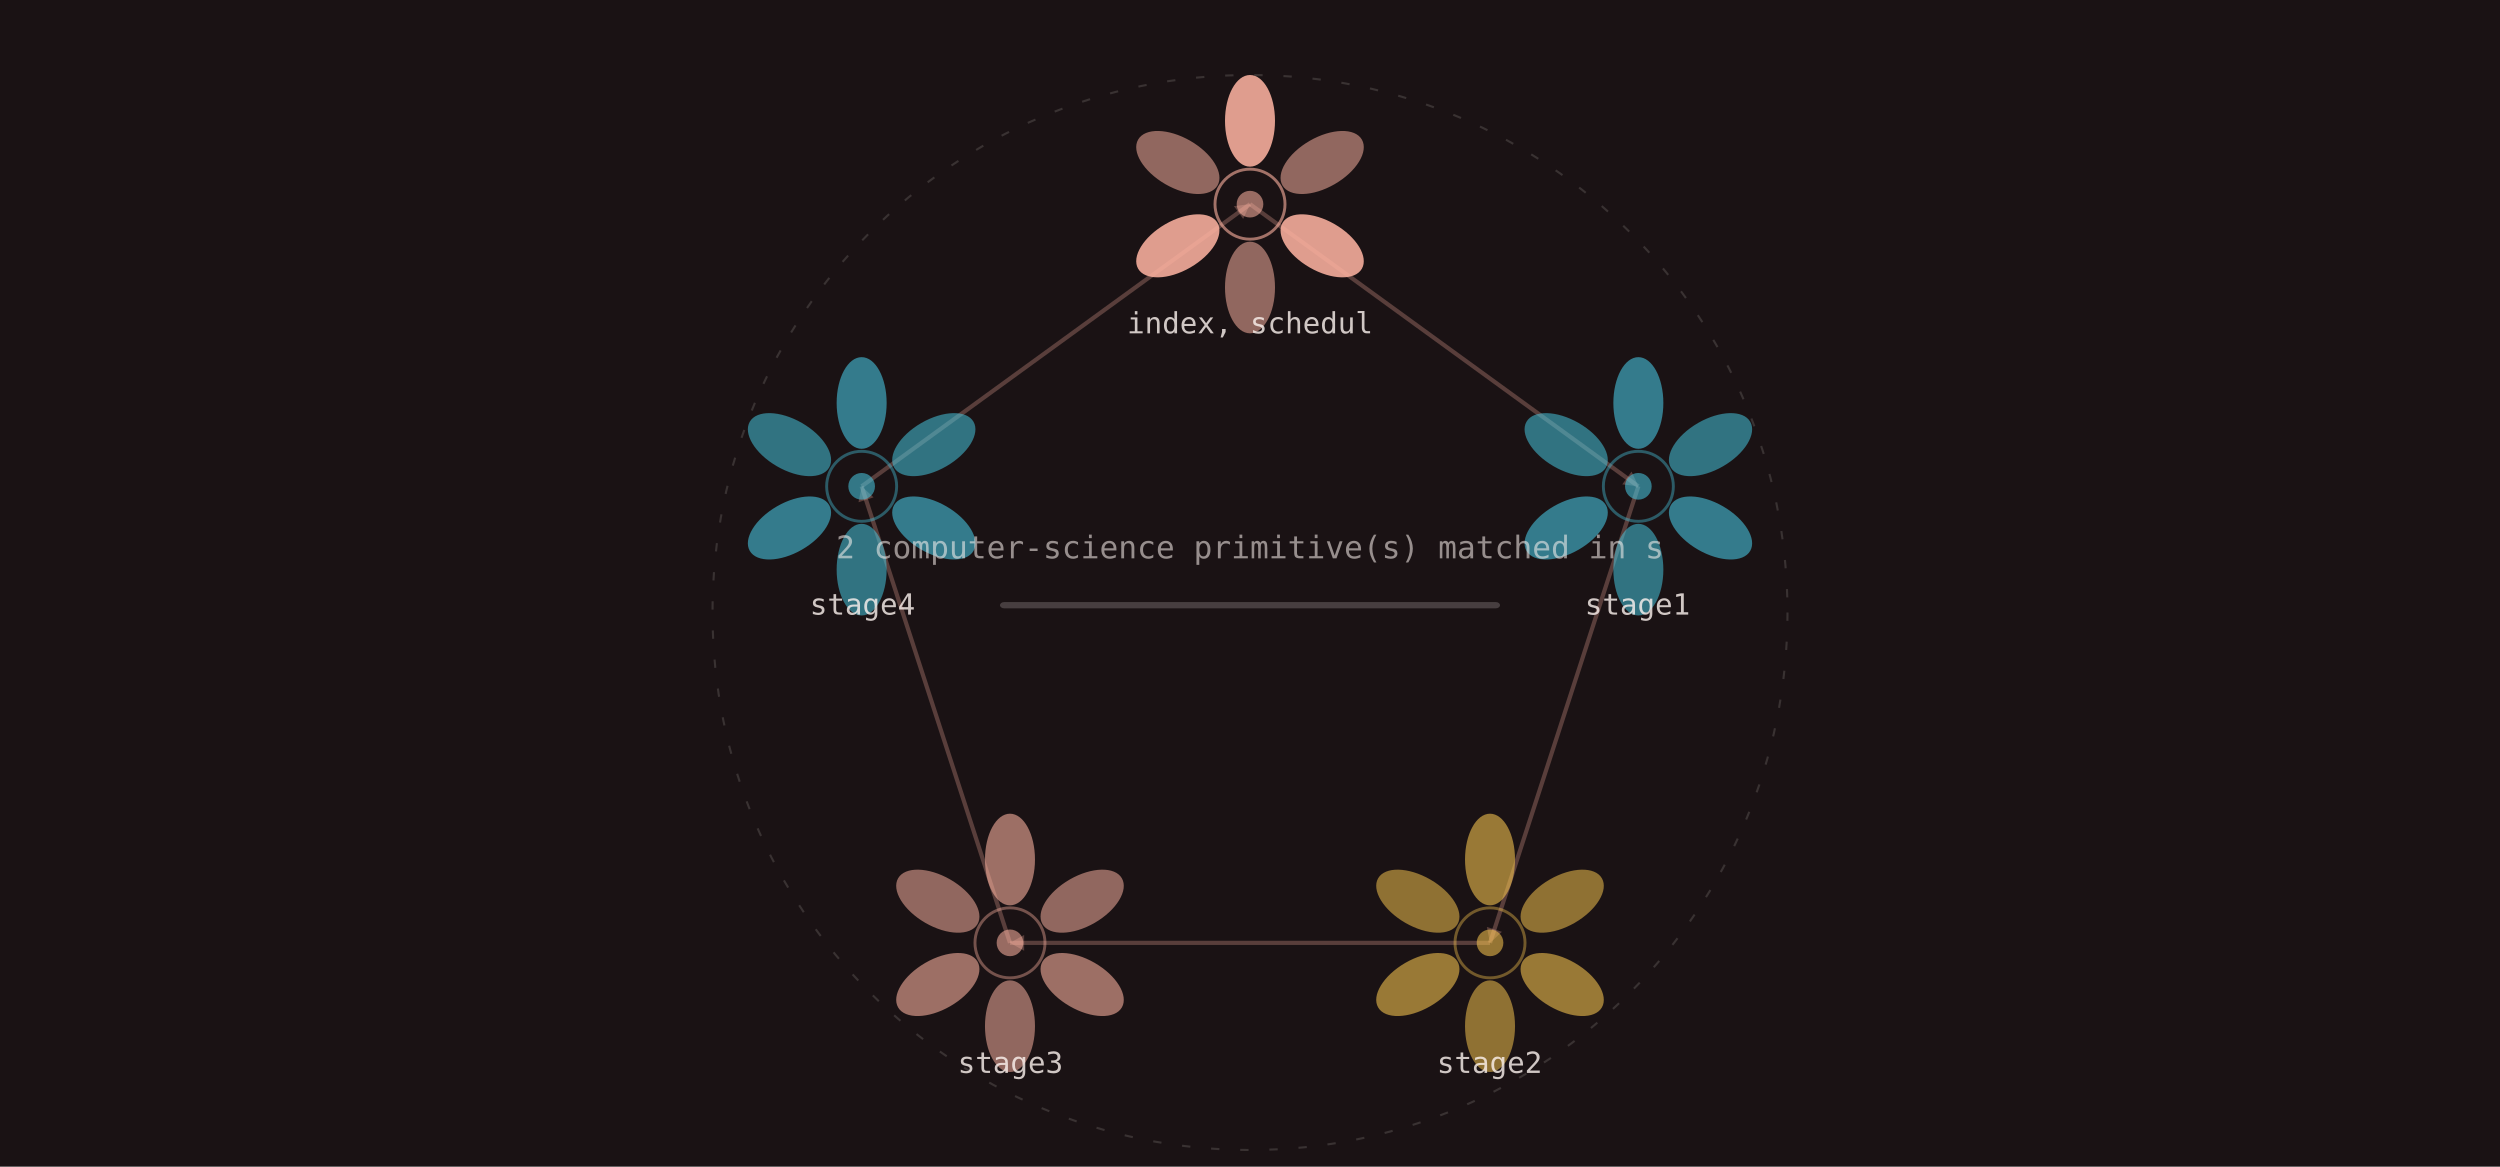
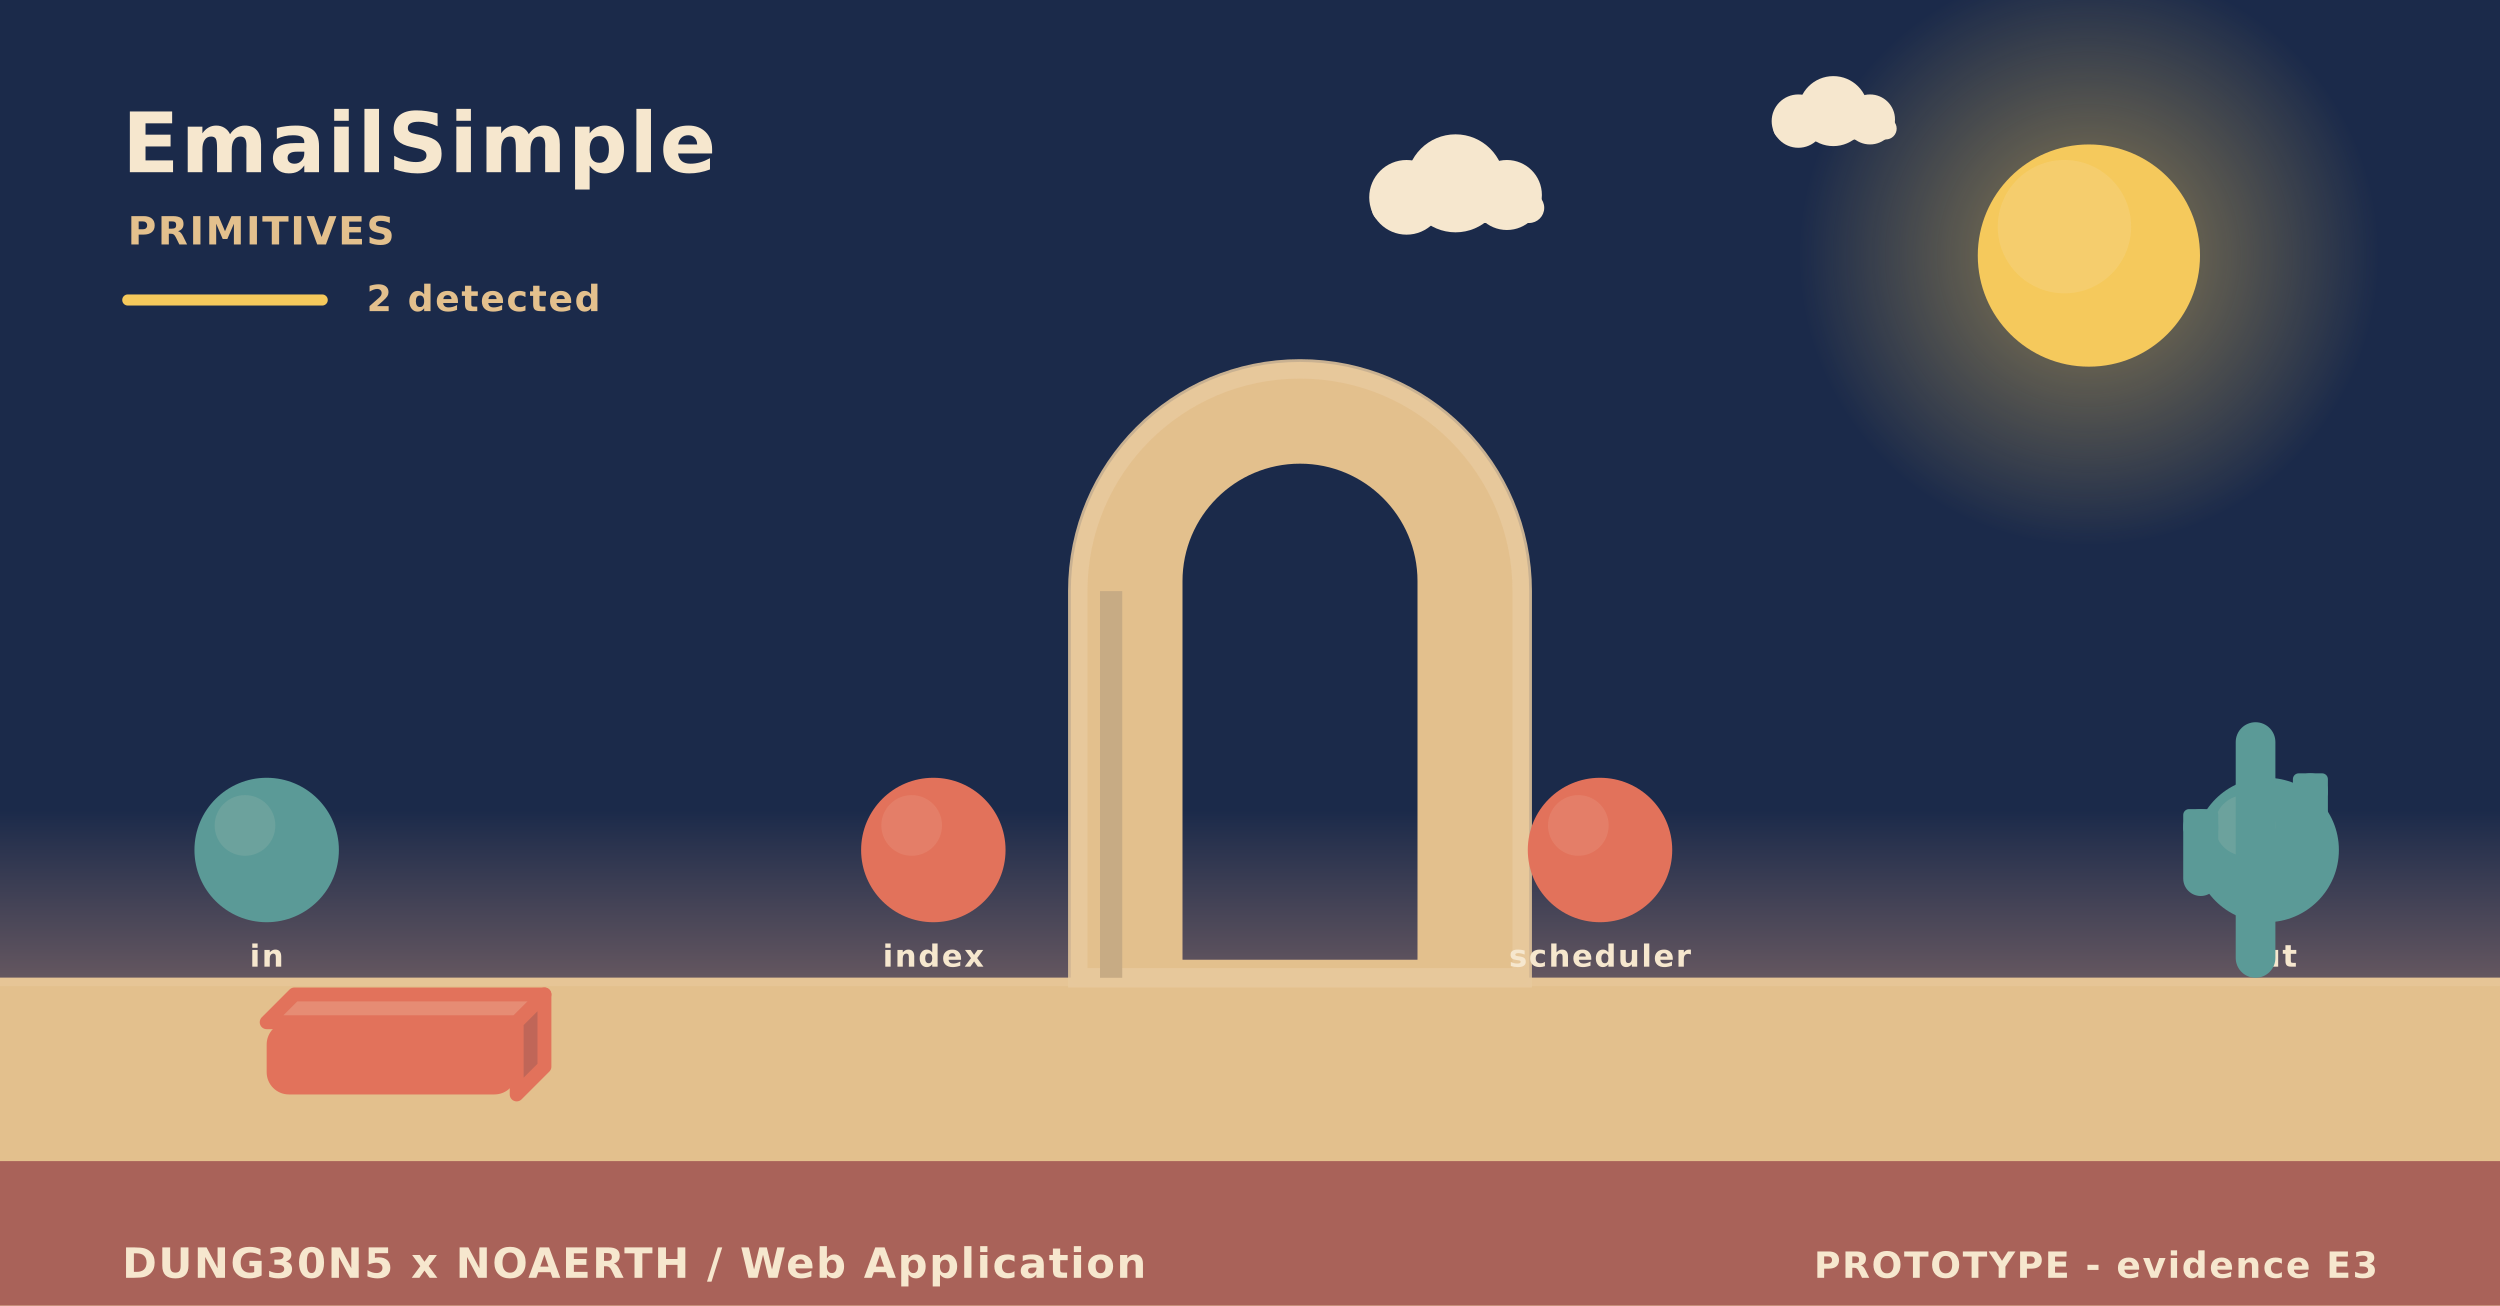
- <svg xmlns="http://www.w3.org/2000/svg" viewBox="0 0 1200 560" width="1200" height="560" role="img" aria-label="EmailSimple state machine">
-   <rect width="1200" height="560" fill="#1a1214" />
-   <defs>
-     <linearGradient id="gs" x1="0" y1="0" x2="1" y2="1">
-       <stop offset="0%" stop-color="#ffb4a2" />
-       <stop offset="100%" stop-color="#48cae4" />
-     </linearGradient>
-   </defs>
-   <circle cx="600.00" cy="294.00" r="258.00" fill="none" stroke="rgba(253,244,240,0.140)" stroke-width="1.00" opacity="1.00" stroke-dasharray="4 10" />
-   <line x1="600.00" y1="98.00" x2="786.41" y2="233.43" stroke="rgba(255,180,162,0.500)" stroke-width="2.00" opacity="0.55" />
-   <polygon points="786.41,233.43 783.14,226.36 778.67,232.51" fill="rgba(255,180,162,0.500)" opacity="0.55" />
-   <line x1="786.41" y1="233.43" x2="715.21" y2="452.57" stroke="rgba(255,180,162,0.500)" stroke-width="2.00" opacity="0.55" />
-   <polygon points="715.21,452.57 720.92,447.27 713.69,444.93" fill="rgba(255,180,162,0.500)" opacity="0.55" />
-   <line x1="715.21" y1="452.57" x2="484.79" y2="452.57" stroke="rgba(255,180,162,0.500)" stroke-width="2.00" opacity="0.55" />
-   <polygon points="484.79,452.57 491.59,456.37 491.59,448.77" fill="rgba(255,180,162,0.500)" opacity="0.55" />
-   <line x1="484.79" y1="452.57" x2="413.59" y2="233.43" stroke="rgba(255,180,162,0.500)" stroke-width="2.00" opacity="0.55" />
-   <polygon points="413.59,233.43 412.08,241.07 419.31,238.73" fill="rgba(255,180,162,0.500)" opacity="0.55" />
-   <line x1="413.59" y1="233.43" x2="600.00" y2="98.00" stroke="rgba(255,180,162,0.500)" stroke-width="2.00" opacity="0.55" />
-   <polygon points="600.00,98.00 592.27,98.92 596.73,105.07" fill="rgba(255,180,162,0.500)" opacity="0.55" />
-   <ellipse cx="600.00" cy="58.00" rx="12.00" ry="22.00" fill="rgba(255,180,162,0.900)" opacity="0.95" transform="rotate(0.0 600.00 58.00)" />
-   <ellipse cx="634.64" cy="78.00" rx="12.00" ry="22.00" fill="rgba(255,180,162,0.550)" opacity="0.95" transform="rotate(60.0 634.64 78.00)" />
-   <ellipse cx="634.64" cy="118.00" rx="12.00" ry="22.00" fill="rgba(255,180,162,0.900)" opacity="0.95" transform="rotate(120.0 634.64 118.00)" />
-   <ellipse cx="600.00" cy="138.00" rx="12.00" ry="22.00" fill="rgba(255,180,162,0.550)" opacity="0.95" transform="rotate(180.0 600.00 138.00)" />
-   <ellipse cx="565.36" cy="118.00" rx="12.00" ry="22.00" fill="rgba(255,180,162,0.900)" opacity="0.95" transform="rotate(240.0 565.36 118.00)" />
-   <ellipse cx="565.36" cy="78.00" rx="12.00" ry="22.00" fill="rgba(255,180,162,0.550)" opacity="0.95" transform="rotate(300.0 565.36 78.00)" />
-   <circle cx="600.00" cy="98.00" r="16.80" fill="none" stroke="rgba(255,180,162,0.900)" stroke-width="1.40" opacity="0.66" />
-   <circle cx="600.00" cy="98.00" r="6.40" fill="rgba(255,180,162,0.550)" opacity="1.00" />
-   <text x="600" y="160" font-family="ui-monospace,Menlo,monospace" font-size="14" fill="rgba(253,244,240,0.800)" text-anchor="middle">index, schedul</text>
-   <ellipse cx="786.41" cy="193.43" rx="12.00" ry="22.00" fill="rgba(72,202,228,0.600)" opacity="0.95" transform="rotate(0.0 786.41 193.43)" />
-   <ellipse cx="821.05" cy="213.43" rx="12.00" ry="22.00" fill="rgba(72,202,228,0.550)" opacity="0.95" transform="rotate(60.0 821.05 213.43)" />
-   <ellipse cx="821.05" cy="253.43" rx="12.00" ry="22.00" fill="rgba(72,202,228,0.600)" opacity="0.95" transform="rotate(120.0 821.05 253.43)" />
-   <ellipse cx="786.41" cy="273.43" rx="12.00" ry="22.00" fill="rgba(72,202,228,0.550)" opacity="0.95" transform="rotate(180.0 786.41 273.43)" />
-   <ellipse cx="751.77" cy="253.43" rx="12.00" ry="22.00" fill="rgba(72,202,228,0.600)" opacity="0.95" transform="rotate(240.0 751.77 253.43)" />
-   <ellipse cx="751.77" cy="213.43" rx="12.00" ry="22.00" fill="rgba(72,202,228,0.550)" opacity="0.95" transform="rotate(300.0 751.77 213.43)" />
-   <circle cx="786.41" cy="233.43" r="16.80" fill="none" stroke="rgba(72,202,228,0.600)" stroke-width="1.40" opacity="0.66" />
-   <circle cx="786.41" cy="233.43" r="6.40" fill="rgba(72,202,228,0.550)" opacity="1.00" />
-   <text x="786" y="295" font-family="ui-monospace,Menlo,monospace" font-size="14" fill="rgba(253,244,240,0.800)" text-anchor="middle">stage1</text>
-   <ellipse cx="715.21" cy="412.57" rx="12.00" ry="22.00" fill="rgba(249,199,79,0.600)" opacity="0.95" transform="rotate(0.0 715.21 412.57)" />
-   <ellipse cx="749.85" cy="432.57" rx="12.00" ry="22.00" fill="rgba(249,199,79,0.550)" opacity="0.95" transform="rotate(60.0 749.85 432.57)" />
-   <ellipse cx="749.85" cy="472.57" rx="12.00" ry="22.00" fill="rgba(249,199,79,0.600)" opacity="0.95" transform="rotate(120.0 749.85 472.57)" />
-   <ellipse cx="715.21" cy="492.57" rx="12.00" ry="22.00" fill="rgba(249,199,79,0.550)" opacity="0.95" transform="rotate(180.0 715.21 492.57)" />
-   <ellipse cx="680.56" cy="472.57" rx="12.00" ry="22.00" fill="rgba(249,199,79,0.600)" opacity="0.95" transform="rotate(240.0 680.56 472.57)" />
-   <ellipse cx="680.56" cy="432.57" rx="12.00" ry="22.00" fill="rgba(249,199,79,0.550)" opacity="0.95" transform="rotate(300.0 680.56 432.57)" />
-   <circle cx="715.21" cy="452.57" r="16.80" fill="none" stroke="rgba(249,199,79,0.600)" stroke-width="1.40" opacity="0.66" />
-   <circle cx="715.21" cy="452.57" r="6.40" fill="rgba(249,199,79,0.550)" opacity="1.00" />
-   <text x="715" y="515" font-family="ui-monospace,Menlo,monospace" font-size="14" fill="rgba(253,244,240,0.800)" text-anchor="middle">stage2</text>
-   <ellipse cx="484.79" cy="412.57" rx="12.00" ry="22.00" fill="rgba(255,180,162,0.600)" opacity="0.95" transform="rotate(0.0 484.79 412.57)" />
-   <ellipse cx="519.44" cy="432.57" rx="12.00" ry="22.00" fill="rgba(255,180,162,0.550)" opacity="0.95" transform="rotate(60.0 519.44 432.57)" />
-   <ellipse cx="519.44" cy="472.57" rx="12.00" ry="22.00" fill="rgba(255,180,162,0.600)" opacity="0.95" transform="rotate(120.0 519.44 472.57)" />
-   <ellipse cx="484.79" cy="492.57" rx="12.00" ry="22.00" fill="rgba(255,180,162,0.550)" opacity="0.95" transform="rotate(180.0 484.79 492.57)" />
-   <ellipse cx="450.15" cy="472.57" rx="12.00" ry="22.00" fill="rgba(255,180,162,0.600)" opacity="0.95" transform="rotate(240.0 450.15 472.57)" />
-   <ellipse cx="450.15" cy="432.57" rx="12.00" ry="22.00" fill="rgba(255,180,162,0.550)" opacity="0.95" transform="rotate(300.0 450.15 432.57)" />
-   <circle cx="484.79" cy="452.57" r="16.80" fill="none" stroke="rgba(255,180,162,0.600)" stroke-width="1.40" opacity="0.66" />
-   <circle cx="484.79" cy="452.57" r="6.40" fill="rgba(255,180,162,0.550)" opacity="1.00" />
-   <text x="485" y="515" font-family="ui-monospace,Menlo,monospace" font-size="14" fill="rgba(253,244,240,0.800)" text-anchor="middle">stage3</text>
-   <ellipse cx="413.59" cy="193.43" rx="12.00" ry="22.00" fill="rgba(72,202,228,0.600)" opacity="0.95" transform="rotate(0.0 413.59 193.43)" />
-   <ellipse cx="448.23" cy="213.43" rx="12.00" ry="22.00" fill="rgba(72,202,228,0.550)" opacity="0.95" transform="rotate(60.0 448.23 213.43)" />
-   <ellipse cx="448.23" cy="253.43" rx="12.00" ry="22.00" fill="rgba(72,202,228,0.600)" opacity="0.95" transform="rotate(120.0 448.23 253.43)" />
-   <ellipse cx="413.59" cy="273.43" rx="12.00" ry="22.00" fill="rgba(72,202,228,0.550)" opacity="0.95" transform="rotate(180.0 413.59 273.43)" />
-   <ellipse cx="378.95" cy="253.43" rx="12.00" ry="22.00" fill="rgba(72,202,228,0.600)" opacity="0.95" transform="rotate(240.0 378.95 253.43)" />
-   <ellipse cx="378.95" cy="213.43" rx="12.00" ry="22.00" fill="rgba(72,202,228,0.550)" opacity="0.95" transform="rotate(300.0 378.95 213.43)" />
-   <circle cx="413.59" cy="233.43" r="16.80" fill="none" stroke="rgba(72,202,228,0.600)" stroke-width="1.40" opacity="0.66" />
-   <circle cx="413.59" cy="233.43" r="6.40" fill="rgba(72,202,228,0.550)" opacity="1.00" />
-   <text x="414" y="295" font-family="ui-monospace,Menlo,monospace" font-size="14" fill="rgba(253,244,240,0.800)" text-anchor="middle">stage4</text>
-   <rect x="480.00" y="289.00" width="240.00" height="3.00" rx="2.00" fill="rgba(253,244,240,0.200)" opacity="1.00" />
-   <text x="600" y="268" font-family="ui-monospace,Menlo,monospace" font-size="15" fill="rgba(253,244,240,0.550)" text-anchor="middle">2 computer-science primitive(s) matched in s</text>
+ <svg xmlns="http://www.w3.org/2000/svg" width="900" height="470" viewBox="0 0 900 470" role="img" aria-label="EmailSimple - how it behaves">
+   <linearGradient id="skys" x1="0" y1="0" x2="0" y2="1">
+     <stop offset="0" stop-color="#1b2a4a" />
+     <stop offset="0.62" stop-color="#1b2a4a" />
+     <stop offset="1" stop-color="#f3ad8a" />
+   </linearGradient>
+   <rect width="900" height="470" fill="url(#skys)" />
+   <radialGradient id="suns">
+     <stop offset="0.35" stop-color="#f5c95c" stop-opacity="0.34" />
+     <stop offset="1" stop-color="#f5c95c" stop-opacity="0" />
+   </radialGradient>
+   <circle cx="752" cy="92" r="104" fill="url(#suns)" />
+   <circle cx="752" cy="92" r="40" fill="#f5c95c" />
+   <circle cx="743.2" cy="81.6" r="24" fill="#f5d27e" opacity="0.5" />
+   <g>
+     <circle cx="524" cy="66" r="17.64" fill="#f6e7ce" />
+     <circle cx="506.36" cy="71.04" r="13.44" fill="#f6e7ce" />
+     <circle cx="542.48" cy="70.2" r="12.6" fill="#f6e7ce" />
+     <rect x="493.76" y="69.36" width="62.16" height="10.92" rx="5.46" fill="#f6e7ce" />
+   </g>
+   <g>
+     <circle cx="660" cy="40" r="12.6" fill="#f6e7ce" />
+     <circle cx="647.4" cy="43.6" r="9.6" fill="#f6e7ce" />
+     <circle cx="673.2" cy="43" r="9" fill="#f6e7ce" />
+     <rect x="638.4" y="42.4" width="44.4" height="7.8" rx="3.9" fill="#f6e7ce" />
+   </g>
+   <rect x="0" y="352" width="900" height="118" fill="#e3c08d" />
+   <rect x="0" y="352" width="900" height="3" fill="#e6c596" />
+   <text x="44" y="62" font-family="Verdana,DejaVu Sans,sans-serif" font-size="30" font-weight="700" letter-spacing="0.6" fill="#f6e7ce" text-anchor="start">EmailSimple</text>
+   <text x="46" y="88" font-family="Verdana,DejaVu Sans,sans-serif" font-size="14" font-weight="700" letter-spacing="0.6" fill="#e3c08d" text-anchor="start">PRIMITIVES</text>
+   <rect x="44" y="106" width="74" height="4" rx="2" fill="#f5c95c" />
+   <text x="132" y="112" font-family="Verdana,DejaVu Sans,sans-serif" font-size="13" font-weight="700" letter-spacing="0.6" fill="#e3c08d" text-anchor="start">2 detected</text>
+   <path d="M388,352 L388,212.8 A80,80 0 0 1 548,212.8 L548,352 Z M423.2,348 L423.2,209.22 A44.8,44.8 0 0 1 512.8,209.22 L512.8,348 Z" fill="#e3c08d" fill-rule="evenodd" stroke="#e3c08d" stroke-width="5" stroke-linejoin="round" />
+   <path d="M388,352 L388,212.8 A80,80 0 0 1 548,212.8 L548,352 Z" fill="none" stroke="#e8c99d" stroke-width="7" stroke-linecap="round" opacity="0.85" />
+   <rect x="396" y="212.8" width="8" height="139.2" fill="#c7ab84" />
+   <circle cx="96" cy="306" r="26" fill="#5b9a97" />
+   <circle cx="88.2" cy="297.16" r="10.92" fill="#7aa9a2" opacity="0.55" />
+   <text x="96" y="348" font-family="Verdana,DejaVu Sans,sans-serif" font-size="11" font-weight="700" letter-spacing="0.6" fill="#f6e7ce" text-anchor="middle">in</text>
+   <circle cx="336" cy="306" r="26" fill="#e2725b" />
+   <circle cx="328.2" cy="297.16" r="10.92" fill="#e68972" opacity="0.55" />
+   <text x="336" y="348" font-family="Verdana,DejaVu Sans,sans-serif" font-size="11" font-weight="700" letter-spacing="0.6" fill="#f6e7ce" text-anchor="middle">index</text>
+   <circle cx="576" cy="306" r="26" fill="#e2725b" />
+   <circle cx="568.2" cy="297.16" r="10.92" fill="#e68972" opacity="0.55" />
+   <text x="576" y="348" font-family="Verdana,DejaVu Sans,sans-serif" font-size="11" font-weight="700" letter-spacing="0.6" fill="#f6e7ce" text-anchor="middle">scheduler</text>
+   <circle cx="816" cy="306" r="26" fill="#5b9a97" />
+   <circle cx="808.2" cy="297.16" r="10.92" fill="#7aa9a2" opacity="0.55" />
+   <text x="816" y="348" font-family="Verdana,DejaVu Sans,sans-serif" font-size="11" font-weight="700" letter-spacing="0.6" fill="#f6e7ce" text-anchor="middle">out</text>
+   <path d="M96,368 L186,368 L196,358 L106,358 Z" fill="#e68c74" stroke="#e2725b" stroke-width="5" stroke-linejoin="round" />
+   <path d="M186,368 L196,358 L196,384 L186,394 Z" fill="#c06658" stroke="#e2725b" stroke-width="5" stroke-linejoin="round" />
+   <rect x="96" y="368" width="90" height="26" rx="8" fill="#e2725b" />
+   <rect x="804.86" y="260" width="14.28" height="92" rx="7.14" fill="#5b9a97" />
+   <rect x="785.96" y="291.28" width="12.6" height="31.28" rx="6.3" fill="#5b9a97" />
+   <rect x="785.96" y="291.28" width="12.6" height="9.2" rx="2.1" fill="#5b9a97" />
+   <rect x="825.44" y="278.4" width="12.6" height="31.28" rx="6.3" fill="#5b9a97" />
+   <rect x="825.44" y="278.4" width="12.6" height="9.2" rx="2.1" fill="#5b9a97" />
+   <rect x="0" y="418" width="900" height="52" rx="0" fill="#a65c56" opacity="0.94" />
+   <text x="44" y="460" font-family="Verdana,DejaVu Sans,sans-serif" font-size="15" font-weight="700" letter-spacing="0.6" fill="#f6e7ce" text-anchor="start">DUNG30N5 x NOAERTH  /  Web Application</text>
+   <text x="856" y="460" font-family="Verdana,DejaVu Sans,sans-serif" font-size="13" font-weight="700" letter-spacing="0.6" fill="#f6e7ce" text-anchor="end">PROTOTYPE  -  evidence E3</text>
</svg>
